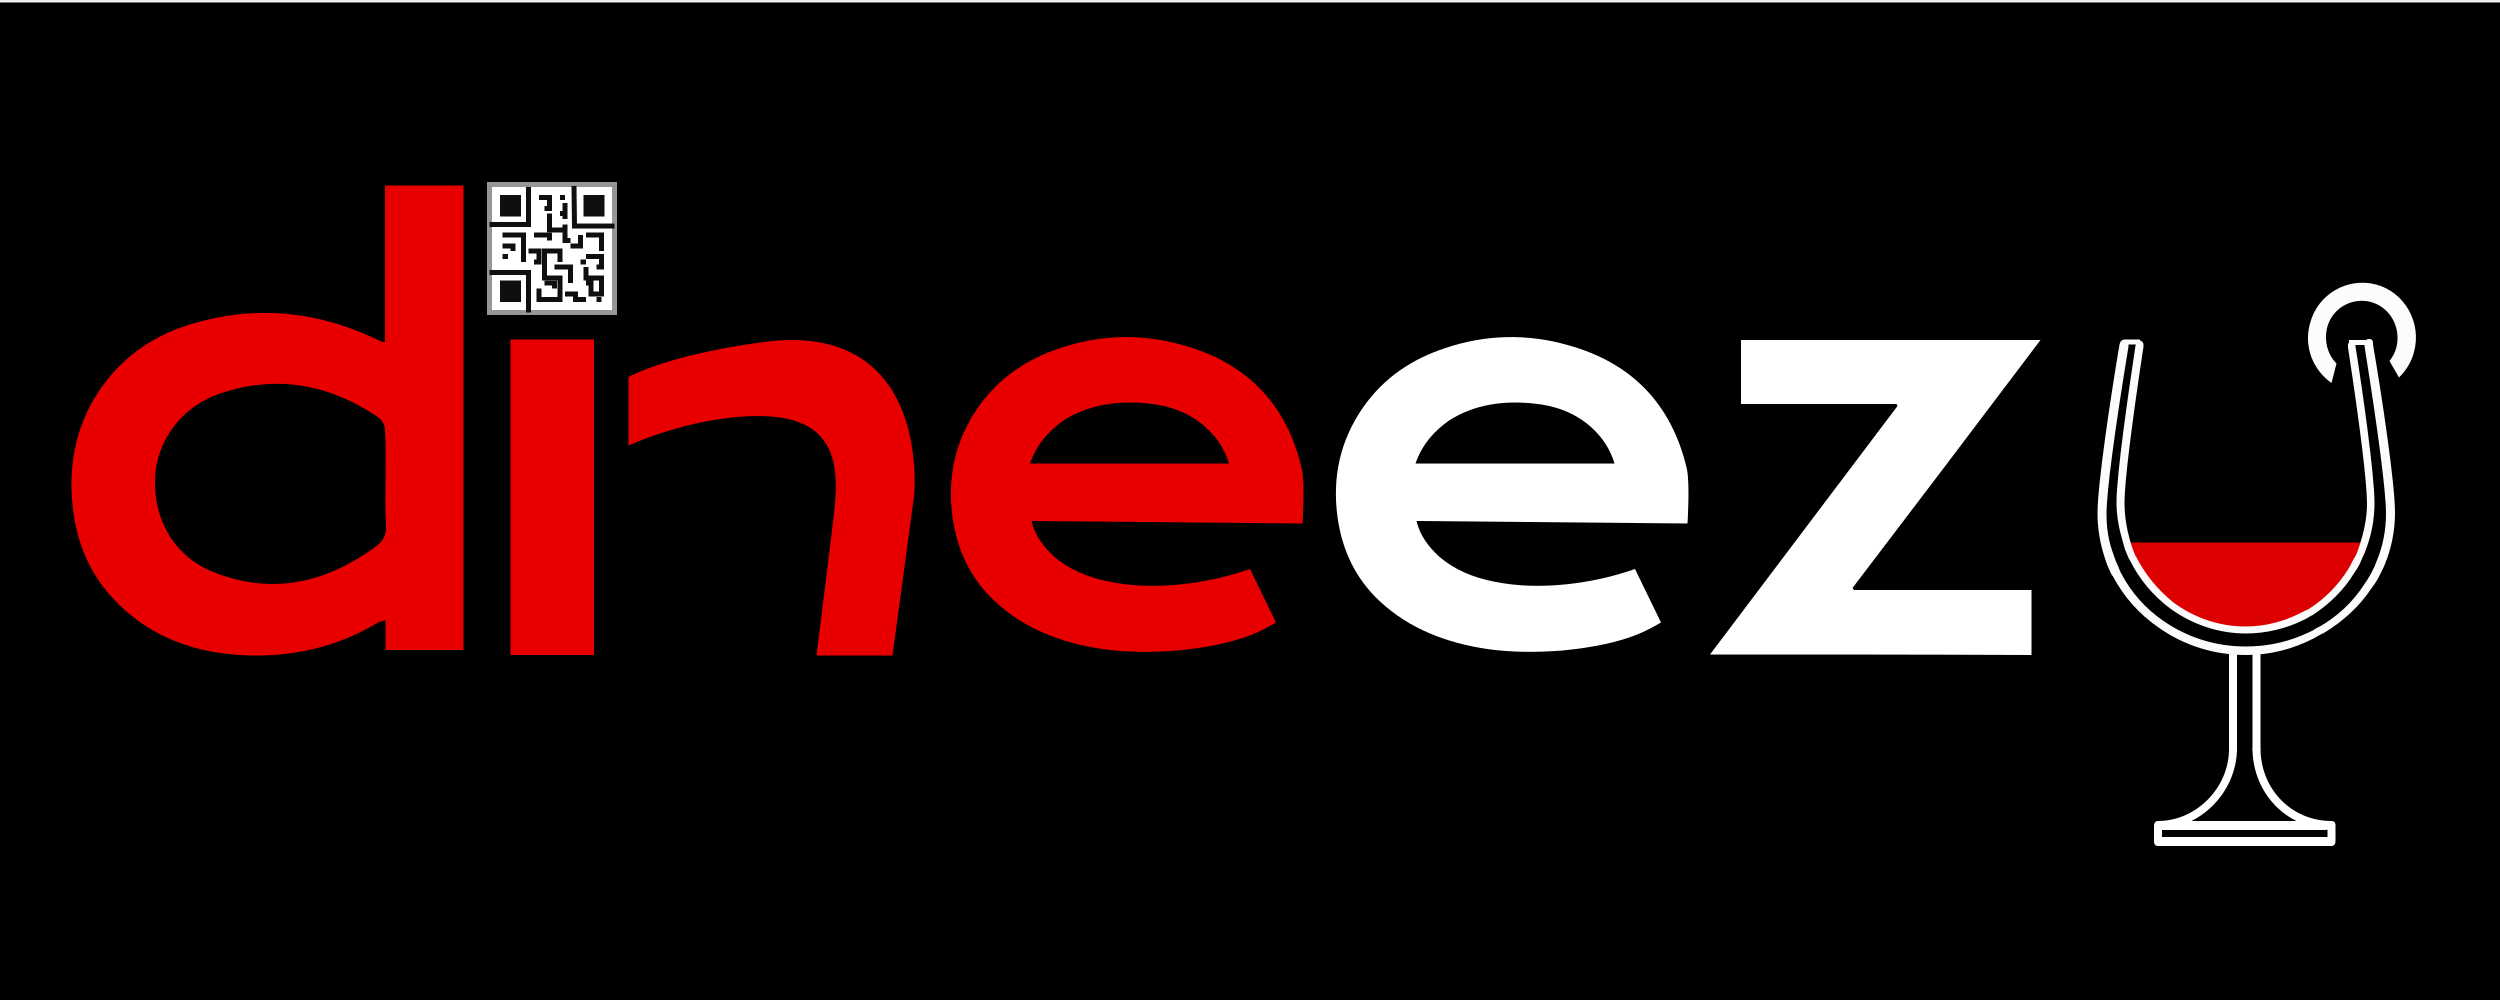
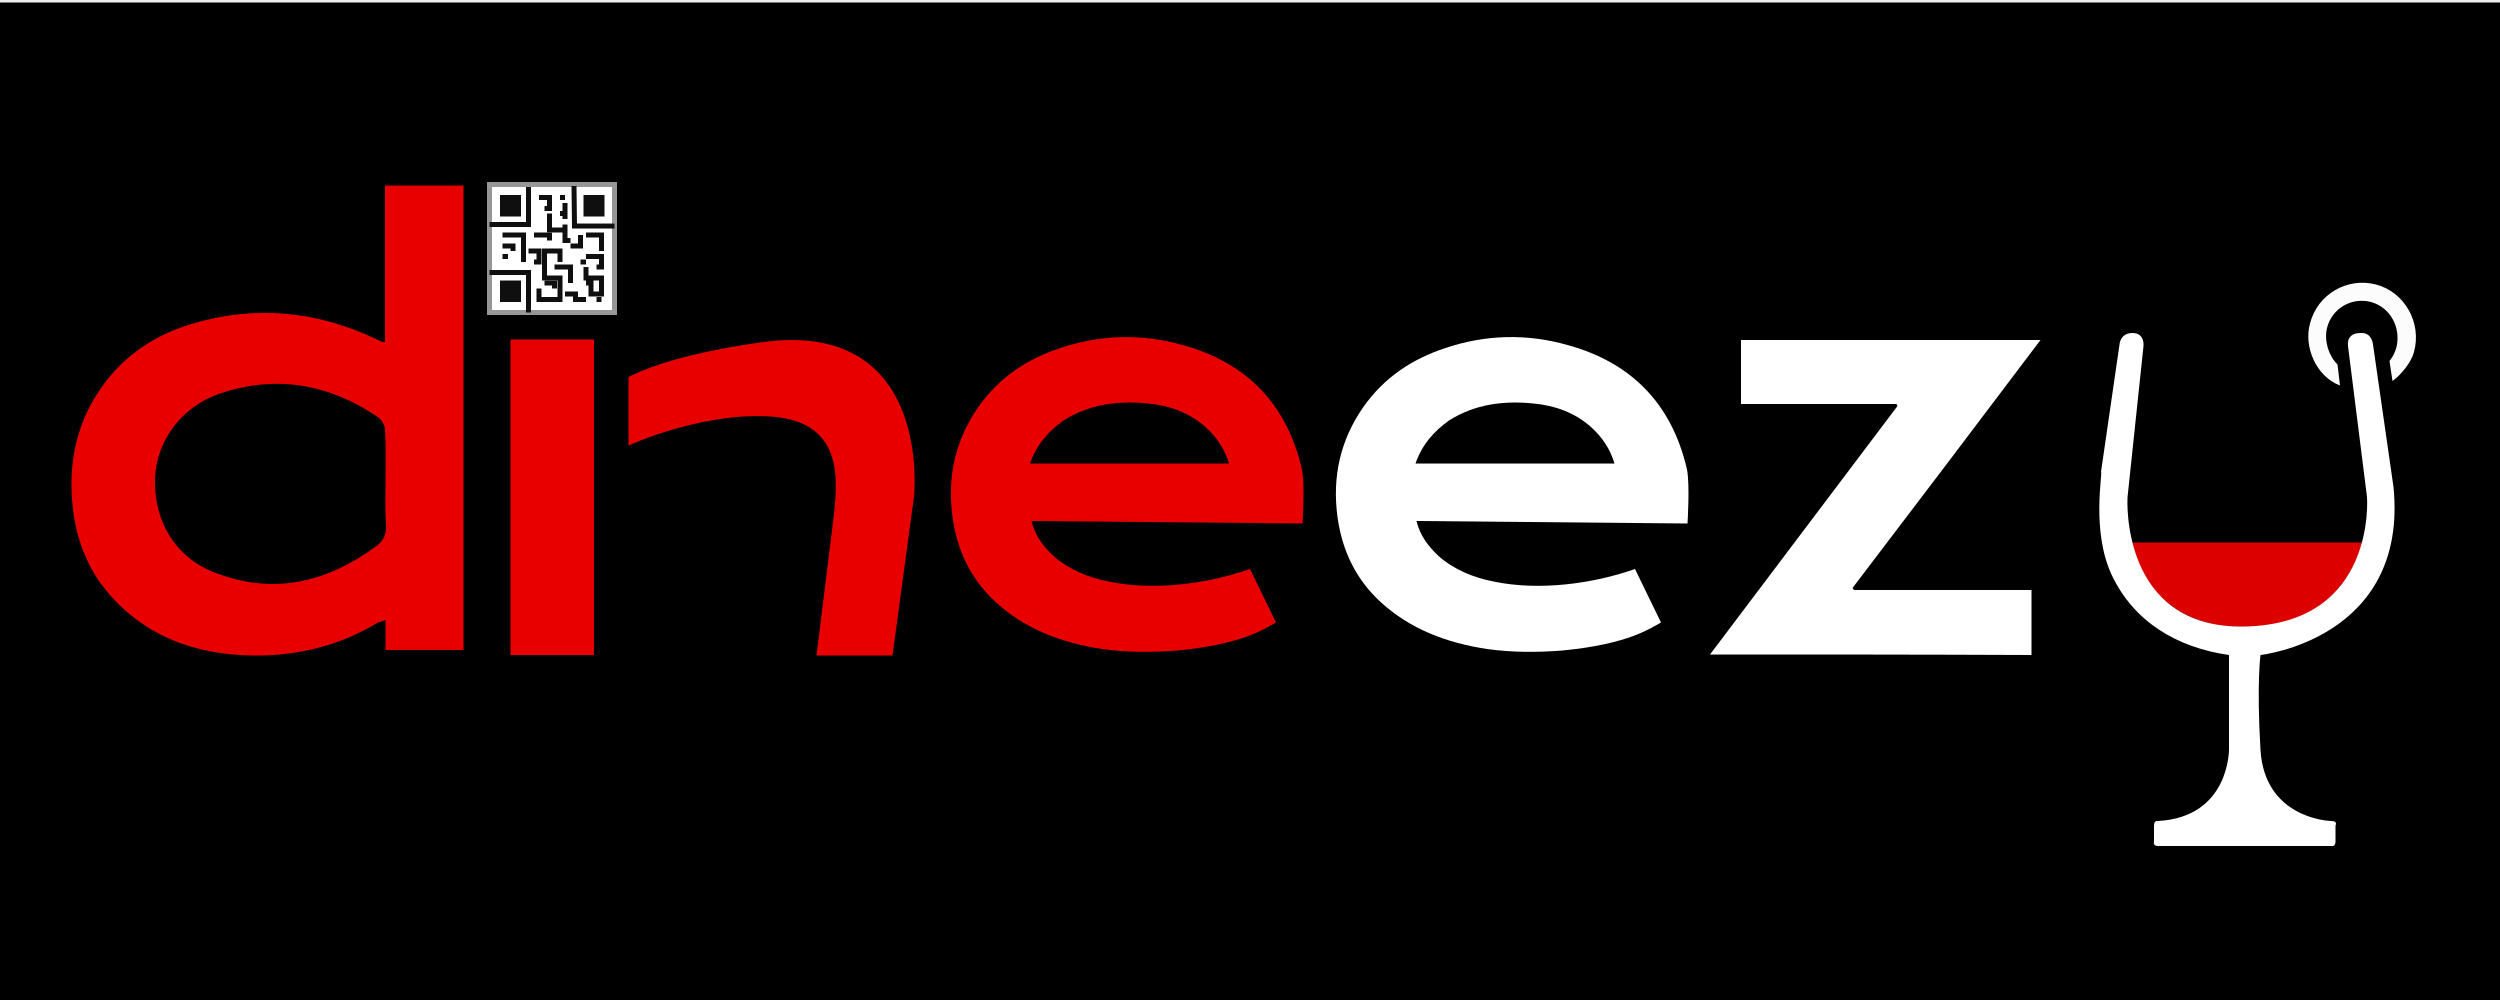
<svg xmlns="http://www.w3.org/2000/svg" version="1.1" id="Layer_1" x="0px" y="0px" viewBox="0 0 500 200" style="enable-background:new 0 0 500 200;" xml:space="preserve">
  <style type="text/css">
	.st0{fill:#E80000;}
	.st1{fill:#FFFFFF;}
	.st2{fill:none;stroke:#969696;stroke-miterlimit:10;}
	.st3{fill:none;stroke:#0F0F0F;stroke-miterlimit:10;}
	.st4{fill:#0F0F0F;}
	.st5{fill:#DD0000;}
	.st6{fill:#FCFCFC;}
- 	.st7{fill:#FCFCFC;stroke:#000000;stroke-miterlimit:10;}
- 	.st8{fill:none;stroke:#FCFCFC;stroke-miterlimit:10;}
</style>
  <g id="Layer_1_1_">
    <rect y="0.5" width="500" height="200" />
  </g>
  <g id="i">
    <path class="st0" d="M77,68.4c0-10.4,0-20.7,0-31.3c5.4,0,10.5,0,15.7,0c0,30.9,0,61.8,0,92.9c-5.1,0-10.2,0-15.6,0   c0-1.9,0-3.9,0-6c-0.7,0.3-1.1,0.3-1.5,0.5c-7.1,4.3-14.9,6.4-23.1,6.6c-11.1,0.2-21.5-2.6-29.6-11.1c-5-5.2-7.7-11.7-8.4-19   c-0.7-7,0.3-13.6,3.5-19.8c4.5-8.4,11.5-13.8,20.3-16.4c12.9-3.9,25.4-2.6,37.5,3.3c0.2,0.1,0.3,0.2,0.5,0.2   C76.4,68.4,76.6,68.4,77,68.4z M77.1,96.1c0-3.3,0.1-6.7-0.1-10.1c0-0.9-0.6-2-1.3-2.5c-9.8-6.7-20.4-8.6-31.7-4.8   c-7.7,2.6-12.8,9.5-13,17.2c-0.2,8.4,4.1,15.6,11.9,18.6c11.8,4.6,22.5,2,32.4-5.3c1.5-1.1,2-2.5,1.9-4.3   C77,102.1,77.1,99.1,77.1,96.1z" />
    <rect x="102.1" y="67.9" class="st0" width="16.7" height="63.1" />
    <g id="qr">
      <rect x="97.9" y="36.9" class="st1" width="25" height="25.7" />
      <polygon class="st2" points="122.9,62.5 122.9,36.9 104.6,36.9 97.9,36.9 97.9,62.5   " />
      <polyline class="st3" points="97.9,44.9 105.7,44.9 105.7,37.4   " />
      <rect x="100" y="39" class="st4" width="4.2" height="4.3" />
      <rect x="116.7" y="39" class="st4" width="4.2" height="4.3" />
      <rect x="100" y="56.1" class="st4" width="4.2" height="4.3" />
      <polyline class="st3" points="114.8,37.2 114.9,45.2 122.9,45.2   " />
      <polyline class="st3" points="105.7,62.5 105.7,54.5 97.9,54.5   " />
      <polyline class="st3" points="107.8,39.5 109.9,39.5 109.9,41.7 108.9,41.7   " />
      <polyline class="st3" points="113,40.6 113,42.7 113,43.8   " />
      <line class="st3" x1="112" y1="42.7" x2="113" y2="42.7" />
      <line class="st3" x1="112" y1="39.5" x2="113" y2="39.5" />
      <polyline class="st3" points="109.9,42.7 109.9,46 113,46 113,44.9 113,48.1 114.1,48.1   " />
      <polyline class="st3" points="116.1,47 116.1,49.2 114.1,49.2   " />
      <polyline class="st3" points="117.2,47 120.3,47 120.3,50.2   " />
      <polyline class="st3" points="119.3,53.4 120.3,53.4 120.3,51.3 117.2,51.3   " />
      <polyline class="st3" points="117.2,53.4 117.2,55.6 120.3,55.6 120.3,58.8 118.2,58.8 118.2,56.6 117.2,56.6   " />
      <polyline class="st3" points="113,58.8 115.1,58.8 115.1,59.9 117.2,59.9   " />
      <line class="st3" x1="119.3" y1="59.9" x2="120.3" y2="59.9" />
      <polyline class="st3" points="107.8,57.7 107.8,59.9 112,59.9 112,55.6 108.9,55.6 108.9,50.2 112,50.2 112,52.4   " />
      <polyline class="st3" points="110.9,53.4 113,53.4 114.1,53.4 114.1,56.6   " />
      <line class="st3" x1="116.1" y1="52.4" x2="117.2" y2="52.4" />
      <polyline class="st3" points="100.5,47 104.7,47 104.7,52.4   " />
      <polyline class="st3" points="100.5,49.2 102.6,49.2 102.6,50.2   " />
      <line class="st3" x1="100.5" y1="51.3" x2="101.6" y2="51.3" />
      <polyline class="st3" points="106.8,47 109.9,47 109.9,48.1   " />
      <polyline class="st3" points="105.7,50.2 107.8,50.2 107.8,52.4 106.8,52.4   " />
      <polyline class="st3" points="108.9,56.6 110.9,56.6 110.9,57.7   " />
    </g>
    <path class="st0" d="M125.7,75.4v13.7c0,0,14.5-6.7,28.4-5.8c16.1,1.1,13.2,14.7,12.2,23.6c0,0-3,24.1-3,24.2h15.2l4.3-31.8   c0,0,3.6-33.3-27.2-31.2c0,0-7.6,0.6-17.9,3.1C129.7,73.2,125.7,75.4,125.7,75.4z" />
    <path class="st0" d="M206.3,104.2c0.7,3,2.5,5.2,4.4,7c3.2,2.8,7,4.3,11,5.1c9,1.9,19.8,0.5,28.3-2.5l5.2,10.7   c-2.1,1.1-6.3,4.3-19.7,5.6c-5.1,0.4-10.1,0.4-15.1-0.3c-7.9-1.2-15.4-3.9-21.5-9.6c-4.8-4.5-7.5-10.2-8.4-16.8   c-1.1-8.1,0.6-15.4,5.1-21.9c4.2-6,9.8-9.7,16.5-11.9c8-2.7,16.3-2.9,24.4-0.6c12.4,3.4,20.8,11.4,23.9,24.9   c0.6,3.1,0.1,10.8,0.1,10.8L206.3,104.2z M206,92.7c13.3,0,26.5,0,39.8,0c-0.9-3-2.5-5.3-4.7-7.3c-3.3-2.9-7.2-4.3-11.5-4.7   c-5.9-0.6-11.7,0.1-16.9,3.4C209.8,86.2,207.4,88.7,206,92.7z" />
    <path class="st1" d="M283.3,104.2c0.7,3,2.5,5.2,4.4,7c3.2,2.8,7,4.3,11,5.1c9,1.9,19.8,0.5,28.3-2.5l5.2,10.7   c-2.1,1.1-6.3,4.3-19.7,5.6c-5.1,0.4-10.1,0.4-15.1-0.3c-7.9-1.2-15.4-3.9-21.5-9.6c-4.8-4.5-7.5-10.2-8.4-16.8   c-1.1-8.1,0.6-15.4,5.1-21.9c4.2-6,9.8-9.7,16.5-11.9c8-2.7,16.3-2.9,24.4-0.6c12.4,3.4,20.8,11.4,23.9,24.9   c0.6,3.1,0.1,10.8,0.1,10.8L283.3,104.2z M283.1,92.7c13.3,0,26.5,0,39.8,0c-0.9-3-2.5-5.3-4.7-7.3c-3.3-2.9-7.2-4.3-11.5-4.7   c-5.9-0.6-11.7,0.1-16.9,3.4C286.9,86.2,284.5,88.7,283.1,92.7z" />
    <path class="st1" d="M342,130.9c12.7-16.8,25.1-33.3,37.5-49.7c-0.1-0.1-0.1-0.3-0.2-0.4c-10.3,0-20.6,0-31.1,0c0-4.4,0-8.6,0-12.8   c19.8,0,39.6,0,59.9,0c-12.6,16.7-25.1,33.2-37.6,49.6c0.1,0.1,0.2,0.3,0.3,0.4c11.8,0,23.6,0,35.5,0c0,4.5,0,8.8,0,13   C384.9,130.9,363.6,130.9,342,130.9z" />
  </g>
-   <g id="Y_wine">
-     <path class="st5" d="M425,108.5h47.4c0,0-5.7,17.1-23.4,17.1C431.3,125.6,425,108.5,425,108.5z" />
-     <path class="st6" d="M462,64.7c-1.3,4.6,0.6,9.3,4.3,11.9l1-3.9c-1.8-1.8-2.5-4.5-1.9-7.1c1-4,5-6.2,8.8-5.2c3.9,1.1,6,5.1,5.1,9   c-0.3,1.1-0.7,1.9-1.4,2.8l1.9,3.3c1.4-1.4,2.5-3.1,3-5.1c1.6-5.9-1.9-12-7.6-13.5C469.5,55.4,463.5,58.8,462,64.7z" />
-     <path class="st1" d="M451.3,150.6c-0.5,0-0.8-0.3-0.8-0.9v-19.5c0-0.5,0.3-0.9,0.8-0.9c0.5,0,0.8,0.3,0.8,0.9v19.5   C452.1,150.2,451.8,150.6,451.3,150.6z" />
-     <path class="st1" d="M446.6,150.7c-0.5,0-0.8-0.3-0.8-0.9v-19.6c0-0.5,0.3-0.9,0.8-0.9c0.5,0,0.8,0.3,0.8,0.9v19.6   C447.3,150.3,447,150.7,446.6,150.7z" />
-     <path class="st1" d="M466.3,169.2h-34.7c-0.5,0-0.8-0.3-0.8-0.9v-3.2c0-0.5,0.3-0.9,0.8-0.9c7.6,0,14.2-6.6,14.2-14.4   c0-0.5,0.4-0.9,0.8-0.9c0.5,0,0.8,0.4,0.8,0.9c-0.1,8.4-6.9,15.5-15,16v1.6h33.1v-1.6c-8.3-0.4-14.8-7.1-15-15.8   c0-0.5,0.3-0.9,0.8-0.9l0,0c0.4,0,0.8,0.3,0.8,0.9c0.2,8.1,6.4,14.2,14.2,14.2c0.5,0,0.8,0.3,0.8,0.9v3.2   C467.1,168.8,466.8,169.2,466.3,169.2z" />
-     <path class="st1" d="M465,166h-32.4c-0.7,0-1.3-0.3-1.3-0.9s0.5-0.9,1.3-0.9H465c0.7,0,1.3,0.3,1.3,0.9   C466.3,165.6,465.7,166,465,166z" />
-     <path class="st6" d="M449.2,126.7c-5.5,0-10.8-1.8-15.3-5.1c-3.3-2.5-6-5.7-7.9-9.5c0-0.1-0.1-0.1-0.1-0.2l-0.1-0.1   c-0.3-0.6-0.5-1.3-0.8-1.9c-0.1-0.4-0.3-1-0.4-1.4c-0.8-2.7-1.3-5.3-1.3-8c0-5.6,2.4-22.1,3.8-31.4l0.1-0.3   c0.1-0.4,0.4-0.7,0.8-0.7c0.4,0.1,0.7,0.4,0.7,0.9c0,0.1,0,0.1,0,0.2v0.1c-2.4,15.8-3.8,27.2-3.8,31.2c0,2.6,0.4,5.1,1.1,7.6   c0.1,0.4,0.3,0.9,0.4,1.3c0.2,0.6,0.5,1.3,0.7,1.8l0.1,0.1c0,0.1,0.1,0.1,0.1,0.2c1.8,3.5,4.4,6.6,7.4,9c4.2,3.1,9.2,4.8,14.4,4.8   c3.9,0,7.7-1,11-2.7l0,0l0,0c0.4-0.2,0.9-0.4,1.4-0.7c0,0,0,0,0.1,0c3.2-2,6-4.8,8-8c0.6-1,1-1.9,1.6-2.9c0.2-0.4,0.4-0.9,0.5-1.3   c1-2.9,1.7-5.9,1.7-9c0-4.1-1.4-15.5-3.8-31.2c0-0.1,0-0.1,0-0.2v-0.1c-0.1-0.4,0.2-0.9,0.7-0.9c0.4-0.1,0.8,0.2,0.8,0.7v0.1   c0,0.1,0,0.1,0,0.2c1.5,9.3,3.8,25.8,3.8,31.3c0,3.2-0.6,6.5-1.8,9.5c-0.1,0.4-0.4,1-0.6,1.4c-0.4,1-0.9,2.1-1.6,3   c-2.1,3.5-5.1,6.4-8.5,8.6c0,0,0,0-0.1,0l0,0c-0.5,0.3-0.9,0.6-1.6,0.9l0,0C457.3,125.7,453.2,126.7,449.2,126.7z" />
-     <path class="st6" d="M449.2,131c-6.4,0-12.4-1.9-17.5-5.5c-3.9-2.7-6.9-6.1-9.1-10.2c0-0.1-0.1-0.2-0.2-0.2l-0.1-0.2   c-0.3-0.6-0.6-1.3-0.9-2c-0.2-0.5-0.3-1-0.5-1.5c-0.9-2.8-1.4-5.7-1.4-8.7c0-6,2.7-23.7,4.4-33.8l0.1-0.3c0.1-0.4,0.5-0.7,0.9-0.7   c0.4,0.1,0.8,0.5,0.8,1c0,0.1,0,0.2,0,0.2v0.2c-2.8,17-4.4,29.2-4.4,33.5c0,2.8,0.4,5.5,1.4,8.1c0.2,0.5,0.3,1,0.5,1.4   c0.3,0.6,0.6,1.3,0.8,1.9l0.1,0.2c0,0.1,0.1,0.2,0.1,0.2c2,3.9,5,7.2,8.5,9.6c4.8,3.3,10.4,5.1,16.5,5.1c4.5,0,8.8-1,12.7-2.9l0,0   l0,0c0.5-0.2,1-0.5,1.6-0.9c0,0,0,0,0.1,0c3.8-2.1,7-5.1,9.3-8.7c0.7-1,1.3-2,1.8-3.1c0.3-0.5,0.4-1,0.6-1.4   c1.3-3.1,1.9-6.3,1.9-9.6c0-4.4-1.6-16.6-4.3-33.5c0-0.1,0-0.2,0-0.2v-0.2c-0.1-0.4,0.3-1,0.8-1c0.4-0.1,0.9,0.2,0.9,0.7v0.2   c0,0.1,0,0.2,0,0.2c1.7,9.9,4.4,27.6,4.4,33.7c0,3.5-0.7,7-2,10.2c-0.2,0.5-0.4,1-0.7,1.5c-0.5,1.1-1.1,2.2-1.9,3.2   c-2.4,3.7-5.8,6.8-9.8,9.2c0,0,0,0-0.1,0l0,0c-0.6,0.3-1.1,0.6-1.8,1l0,0C458.4,129.9,453.9,131,449.2,131z" />
-     <path class="st7" d="M424.5,68.4" />
-     <line class="st8" x1="428" y1="68.4" x2="425" y2="68.4" />
-     <line class="st8" x1="469.8" y1="68.5" x2="474" y2="68.5" />
-   </g>
+   <path class="st5" d="M426.5,108.5h45.9c0,0-3.3,16.9-23.2,16.9C428.9,125.7,426.5,108.5,426.5,108.5z" />
+   <path class="st6" d="M462,64.7c-1.3,4.6,1.2,10.6,6,12.4l-0.5-4.2c-1.8-1.8-2.7-4.7-2.1-7.3c1-4,5-6.2,8.8-5.2c3.9,1.1,6,5.1,5.1,9  c-0.3,1.1-0.7,1.9-1.4,2.8l0.6,4c1.7-1.2,3.8-3.8,4.3-5.8c1.6-5.9-1.9-12-7.6-13.5C469.5,55.4,463.5,58.8,462,64.7z" />
+   <path class="st1" d="M423.9,68.9l-3.7,25.5c0.4,0.1-2,11.6,2.1,20.5c4.4,9.4,13,14.6,23.5,16.1l0,18.8c0,0,0.2,13.6-14.2,14.4  c0,0-0.8-0.2-0.8,0.9s0,3.2,0,3.2s-0.3,0.9,0.8,0.9s34.7,0,34.7,0s0.8,0.2,0.8-0.9s0-3.2,0-3.2s0.5-0.9-0.8-0.9s-13.4-1-14.2-14.2  s0-19,0-19s29.6-3.2,26.6-33.6l-4.1-28.5c0,0-0.2-2.3-2.2-2.3c-2.1-0.1-3,1-2.8,2.6s3.8,30.2,3.8,30.2s2,25.3-24.3,25.9  c-25.2,0.6-23.6-25.8-23.6-25.8l3.2-30.3c0,0,0.3-2.6-2.2-2.6S423.9,68.9,423.9,68.9z" />
</svg>
